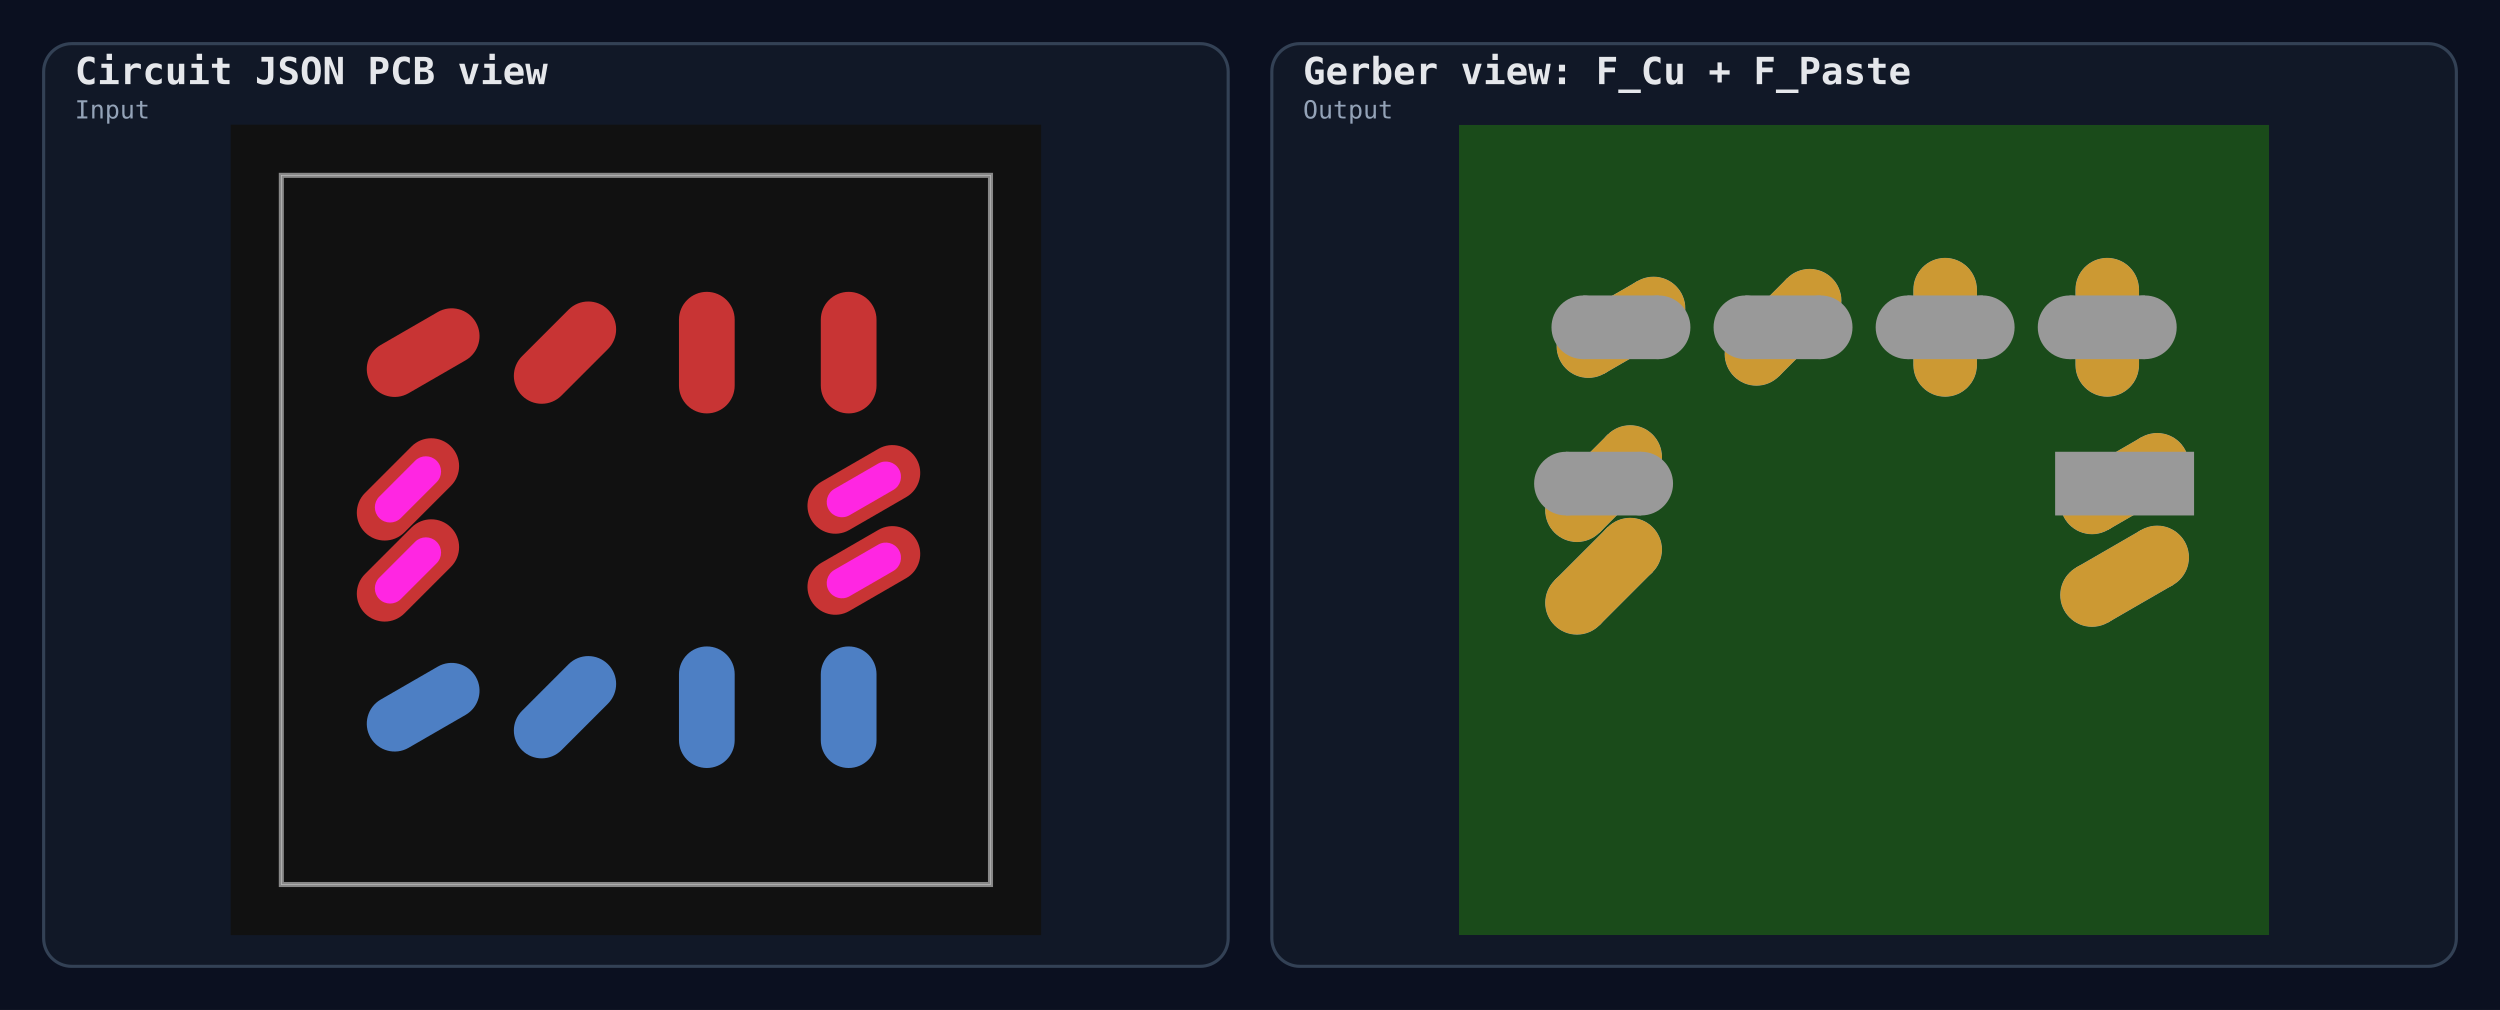
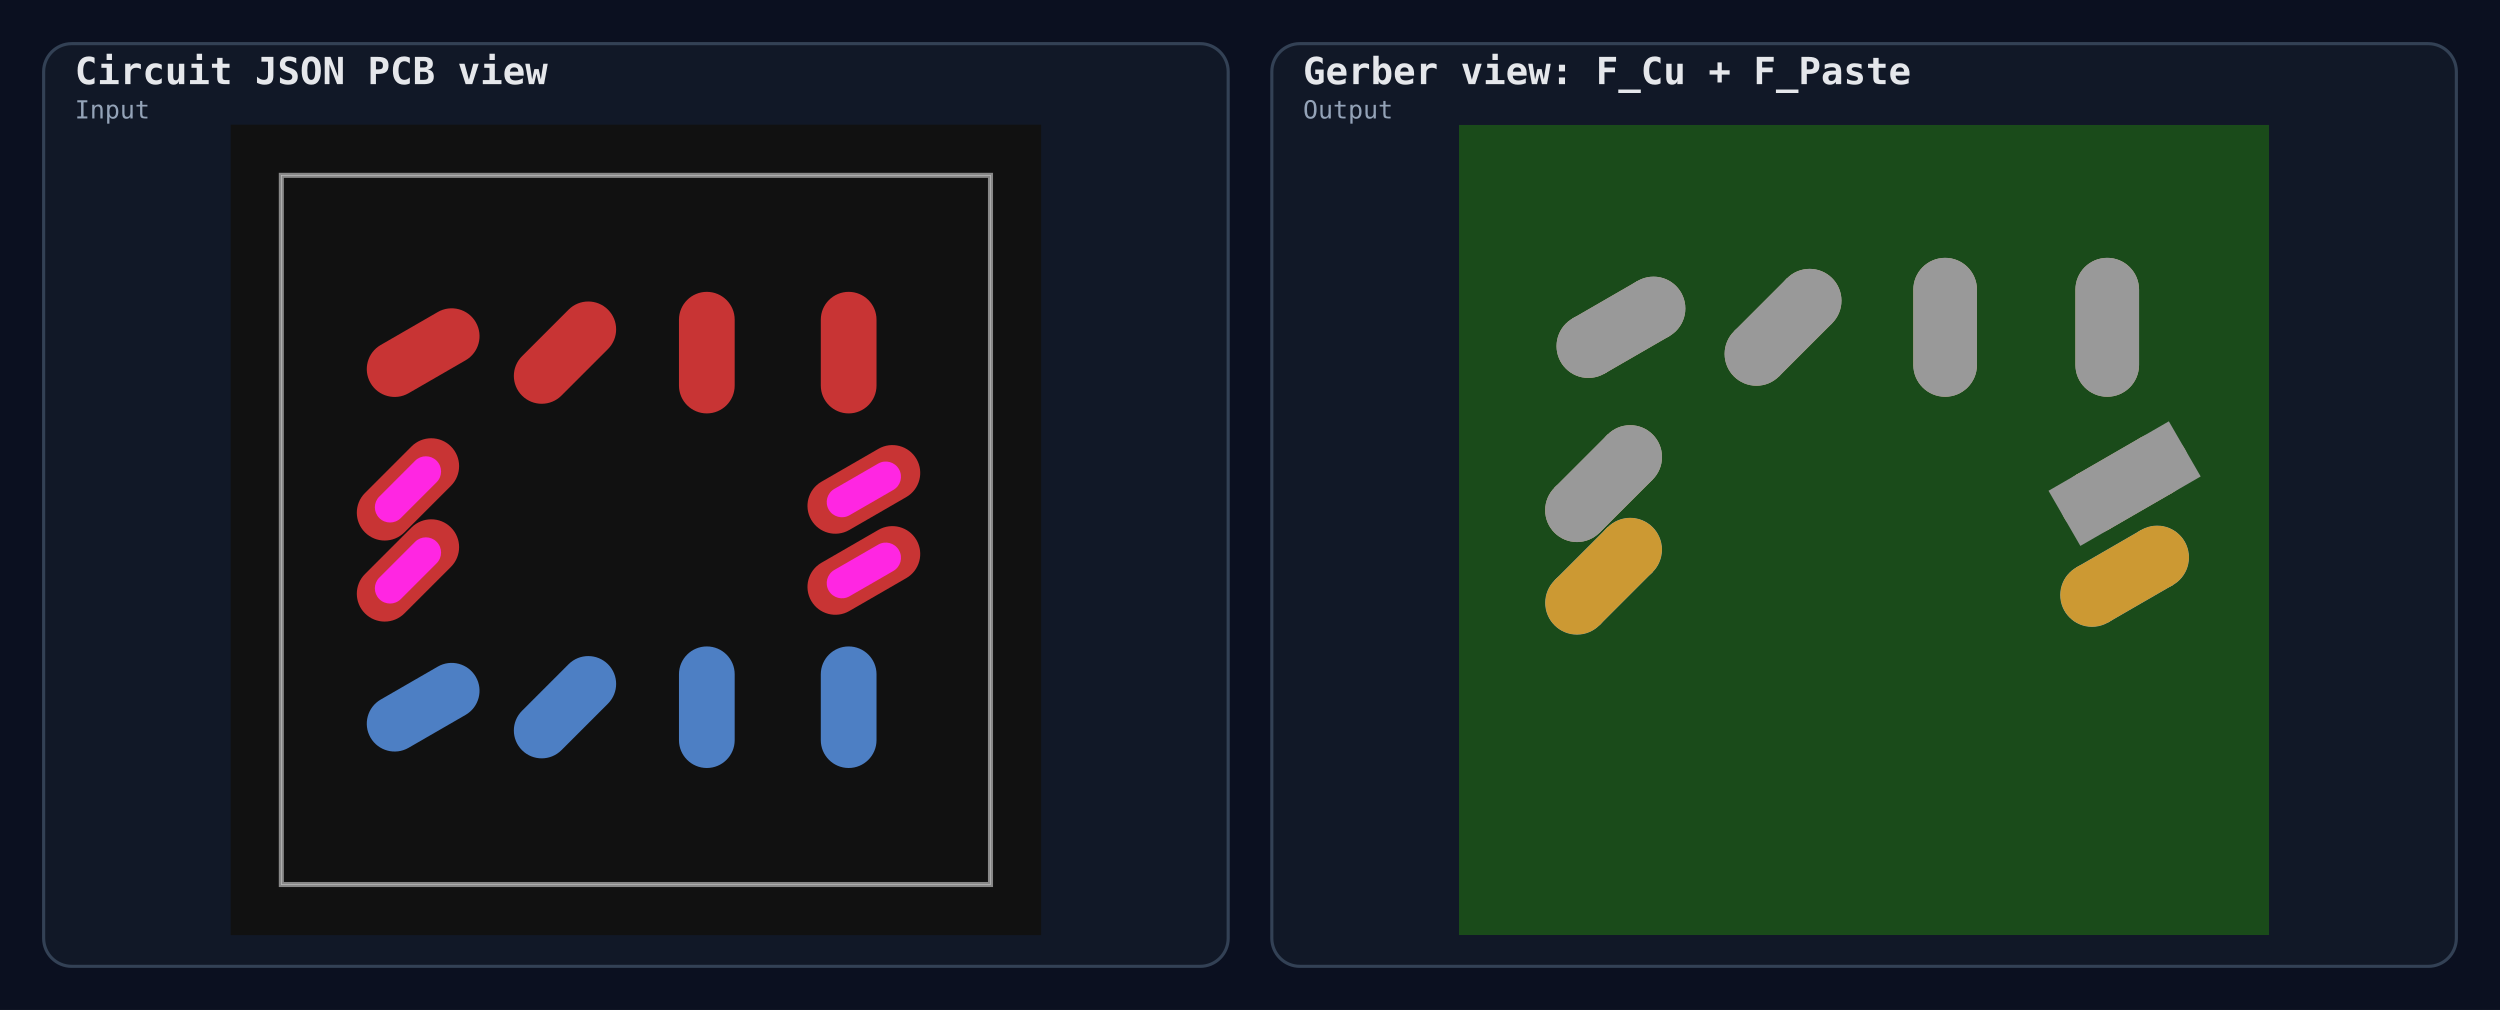
<svg xmlns="http://www.w3.org/2000/svg" xmlns:xlink="http://www.w3.org/1999/xlink" version="1.1" viewBox="0 0 1604 648" width="1604" height="648">
  <defs>
    <style>.snapshot-label { font: 600 24px ui-monospace, SFMono-Regular, Menlo, monospace; fill: #e5e7eb; }.snapshot-subtitle { font: 500 16px ui-monospace, SFMono-Regular, Menlo, monospace; fill: #94a3b8; }</style>
  </defs>
  <rect x="0" y="0" width="1604" height="648" fill="#0b1020" />
  <rect x="28" y="28" width="760" height="592" rx="18" fill="#111827" stroke="#334155" stroke-width="2" />
  <rect x="816" y="28" width="760" height="592" rx="18" fill="#111827" stroke="#334155" stroke-width="2" />
  <text x="48" y="54" class="snapshot-label">Circuit JSON PCB view</text>
  <text x="836" y="54" class="snapshot-label">Gerber view: F_Cu + F_Paste</text>
  <text x="48" y="76" class="snapshot-subtitle">Input</text>
  <text x="836" y="76" class="snapshot-subtitle">Output</text>
  <svg x="48" y="80" width="720" height="520" preserveAspectRatio="xMidYMid meet" viewBox="0 0 800 800">
    <style />
    <rect class="boundary" x="0" y="0" fill="#111111" width="800" height="800" data-type="pcb_background" data-pcb-layer="global" />
    <rect class="pcb-boundary" fill="none" stroke="#fff" stroke-width="0.3" x="50" y="50" width="700" height="700" data-type="pcb_boundary" data-pcb-layer="global" />
    <path class="pcb-board" d="M 50 750 L 750 750 L 750 50 L 50 50 Z" fill="none" stroke="rgba(255, 255, 255, 0.5)" stroke-width="5" data-type="pcb_board" data-pcb-layer="board" />
    <rect class="pcb-pad" fill="rgb(77, 127, 196)" x="-60" y="-27.5" width="120" height="55" rx="27.5" ry="27.5" data-type="pcb_smtpad" data-pcb-layer="bottom" transform="translate(190 575) rotate(-30)" />
    <rect class="pcb-pad" fill="rgb(77, 127, 196)" x="-60" y="-27.5" width="120" height="55" rx="27.5" ry="27.5" data-type="pcb_smtpad" data-pcb-layer="bottom" transform="translate(330 575) rotate(-45)" />
    <rect class="pcb-pad" fill="rgb(77, 127, 196)" x="-60" y="-27.5" width="120" height="55" rx="27.5" ry="27.5" data-type="pcb_smtpad" data-pcb-layer="bottom" transform="translate(470 575) rotate(-90)" />
    <rect class="pcb-pad" fill="rgb(77, 127, 196)" x="-60" y="-27.5" width="120" height="55" rx="27.5" ry="27.5" data-type="pcb_smtpad" data-pcb-layer="bottom" transform="translate(610 575) rotate(-270)" />
    <rect class="pcb-pad" fill="rgb(200, 52, 52)" x="-60" y="-27.5" width="120" height="55" rx="27.5" ry="27.5" data-type="pcb_smtpad" data-pcb-layer="top" transform="translate(190 225) rotate(-30)" />
    <rect class="pcb-pad" fill="rgb(200, 52, 52)" x="-60" y="-27.5" width="120" height="55" rx="27.5" ry="27.5" data-type="pcb_smtpad" data-pcb-layer="top" transform="translate(330 225) rotate(-45)" />
    <rect class="pcb-pad" fill="rgb(200, 52, 52)" x="-60" y="-27.5" width="120" height="55" rx="27.5" ry="27.5" data-type="pcb_smtpad" data-pcb-layer="top" transform="translate(470 225) rotate(-90)" />
    <rect class="pcb-pad" fill="rgb(200, 52, 52)" x="-60" y="-27.5" width="120" height="55" rx="27.5" ry="27.5" data-type="pcb_smtpad" data-pcb-layer="top" transform="translate(610 225) rotate(-270)" />
    <g data-type="pcb_plated_hole" data-pcb-layer="through">
      <path class="pcb-hole-outer" fill="rgb(200, 52, 52)" d="M-32.5,-27.5 h65 a27.5,27.5 0 0 1 0,55 h-65 a27.5,27.5 0 0 1 0,-55 z" transform="translate(175 360) rotate(-45)" data-type="pcb_plated_hole" data-pcb-layer="top" />
      <path class="pcb-hole-inner" fill="#FF26E2" d="M-25,-15 h50 a15,15 0 0 1 0,30 h-50 a15,15 0 0 1 0,-30 z" transform="translate(175 360) rotate(-45)" data-type="pcb_plated_hole_drill" data-pcb-layer="drill" />
    </g>
    <g data-type="pcb_plated_hole" data-pcb-layer="through">
      <path class="pcb-hole-outer" fill="rgb(200, 52, 52)" d="M-32.5,-27.5 h65 a27.5,27.5 0 0 1 0,55 h-65 a27.5,27.5 0 0 1 0,-55 z" transform="translate(625 360) rotate(-30)" data-type="pcb_plated_hole" data-pcb-layer="top" />
      <path class="pcb-hole-inner" fill="#FF26E2" d="M-25,-15 h50 a15,15 0 0 1 0,30 h-50 a15,15 0 0 1 0,-30 z" transform="translate(625 360) rotate(-30)" data-type="pcb_plated_hole_drill" data-pcb-layer="drill" />
    </g>
    <g data-type="pcb_plated_hole" data-pcb-layer="through">
      <path class="pcb-hole-outer" fill="rgb(200, 52, 52)" d="M-32.5,-27.5 h65 a27.5,27.5 0 0 1 0,55 h-65 a27.5,27.5 0 0 1 0,-55 z" transform="translate(175 440) rotate(-45)" data-type="pcb_plated_hole" data-pcb-layer="top" />
      <path class="pcb-hole-inner" fill="#FF26E2" d="M-25,-15 h50 a15,15 0 0 1 0,30 h-50 a15,15 0 0 1 0,-30 z" transform="translate(175 440) rotate(-45)" data-type="pcb_plated_hole_drill" data-pcb-layer="drill" />
    </g>
    <g data-type="pcb_plated_hole" data-pcb-layer="through">
      <path class="pcb-hole-outer" fill="rgb(200, 52, 52)" d="M-32.5,-27.5 h65 a27.5,27.5 0 0 1 0,55 h-65 a27.5,27.5 0 0 1 0,-55 z" transform="translate(625 440) rotate(-30)" data-type="pcb_plated_hole" data-pcb-layer="top" />
      <path class="pcb-hole-inner" fill="#FF26E2" d="M-25,-15 h50 a15,15 0 0 1 0,30 h-50 a15,15 0 0 1 0,-30 z" transform="translate(625 440) rotate(-30)" data-type="pcb_plated_hole_drill" data-pcb-layer="drill" />
    </g>
  </svg>
-   <svg x="836" y="80" width="720" height="520" preserveAspectRatio="xMidYMid meet" viewBox="-7000 -7000 14000 14000" version="1.1" stroke-linecap="round" stroke-linejoin="round" stroke-width="0" fill-rule="evenodd" clip-rule="evenodd" id="yrI-qv7AOjI-_top">
+   <svg x="836" y="80" width="720" height="520" preserveAspectRatio="xMidYMid meet" viewBox="-7000 -7000 14000 14000" version="1.1" stroke-linecap="round" stroke-linejoin="round" stroke-width="0" fill-rule="evenodd" clip-rule="evenodd" id="q-Ed2DDZqbj3_top">
    <defs>
-       <style>.yrI-qv7AOjI-_fr4 {color: #666666;}
- .yrI-qv7AOjI-_cu {color: #cccccc;}
- .yrI-qv7AOjI-_cf {color: #cc9933;}
- .yrI-qv7AOjI-_sm {color: #004200; opacity: 0.749;}
- .yrI-qv7AOjI-_ss {color: #ffffff;}
- .yrI-qv7AOjI-_sp {color: #999999;}
- .yrI-qv7AOjI-_out {color: #000000;}</style>
-       <g id="QCCbbKY2_zih_pad-10">
+       <style>.q-Ed2DDZqbj3_fr4 {color: #666666;}
+ .q-Ed2DDZqbj3_cu {color: #cccccc;}
+ .q-Ed2DDZqbj3_cf {color: #cc9933;}
+ .q-Ed2DDZqbj3_sm {color: #004200; opacity: 0.749;}
+ .q-Ed2DDZqbj3_ss {color: #ffffff;}
+ .q-Ed2DDZqbj3_sp {color: #999999;}
+ .q-Ed2DDZqbj3_out {color: #000000;}</style>
+       <g id="Uyy6FUP_cs3S_pad-10">
        <polygon points="-287.917,-801.314 837.917,-151.314 287.917,801.314 -837.917,151.314" />
        <circle cx="-562.917" cy="-325" r="550" />
        <circle cx="562.917" cy="325" r="550" />
      </g>
-       <g id="QCCbbKY2_zih_pad-12">
+       <g id="Uyy6FUP_cs3S_pad-12">
        <polygon points="-70.71,-848.528 848.528,70.71 70.71,848.528 -848.528,-70.71" />
        <circle cx="-459.619" cy="-459.619" r="550" />
        <circle cx="459.619" cy="459.619" r="550" />
      </g>
-       <rect x="-550" y="-1200" width="1100" height="2400" rx="550" ry="550" id="QCCbbKY2_zih_pad-13" />
-       <g id="QCCbbKY2_zih_pad-14">
+       <rect x="-550" y="-1200" width="1100" height="2400" rx="550" ry="550" id="Uyy6FUP_cs3S_pad-14" />
+       <g id="Uyy6FUP_cs3S_pad-16">
        <polygon points="-70.71,-848.528 848.528,70.71 70.71,848.528 -848.528,-70.71" />
        <circle cx="-459.619" cy="-459.619" r="550" />
        <circle cx="459.619" cy="459.619" r="550" />
      </g>
-       <g id="QCCbbKY2_zih_pad-16">
+       <g id="Uyy6FUP_cs3S_pad-17">
        <polygon points="-287.917,-801.314 837.917,-151.314 287.917,801.314 -837.917,151.314" />
        <circle cx="-562.917" cy="-325" r="550" />
        <circle cx="562.917" cy="325" r="550" />
      </g>
-       <g id="Yq3k7S7TpSV7_pad-11">
-         <rect x="-650" y="-550" width="1300" height="1100" />
-         <circle cx="-650" cy="0" r="550" />
-         <circle cx="650" cy="0" r="550" />
-       </g>
-       <rect x="-1200" y="-550" width="2400" height="1100" id="Yq3k7S7TpSV7_pad-15" />
-       <g id="upLc2rHNHeta_pad-10">
+       <g id="SF6yVoBzLUg8_pad-10">
        <polygon points="-287.917,-801.314 837.917,-151.314 287.917,801.314 -837.917,151.314" />
        <circle cx="-562.917" cy="-325" r="550" />
        <circle cx="562.917" cy="325" r="550" />
      </g>
-       <g id="upLc2rHNHeta_pad-12">
+       <g id="SF6yVoBzLUg8_pad-11">
        <polygon points="-70.71,-848.528 848.528,70.71 70.71,848.528 -848.528,-70.71" />
        <circle cx="-459.619" cy="-459.619" r="550" />
        <circle cx="459.619" cy="459.619" r="550" />
      </g>
-       <rect x="-550" y="-1200" width="1100" height="2400" rx="550" ry="550" id="upLc2rHNHeta_pad-13" />
-       <g id="yrI-qv7AOjI-_top_copper">
-         <use xlink:href="#QCCbbKY2_zih_pad-10" x="-4200" y="3500" />
-         <use xlink:href="#QCCbbKY2_zih_pad-12" x="-1400" y="3500" />
-         <use xlink:href="#QCCbbKY2_zih_pad-13" x="1400" y="3500" />
-         <use xlink:href="#QCCbbKY2_zih_pad-13" x="4200" y="3500" />
-         <use xlink:href="#QCCbbKY2_zih_pad-14" x="-4500" y="800" />
-         <use xlink:href="#QCCbbKY2_zih_pad-16" x="4500" y="800" />
-         <use xlink:href="#QCCbbKY2_zih_pad-14" x="-4500" y="-800" />
-         <use xlink:href="#QCCbbKY2_zih_pad-16" x="4500" y="-800" />
+       <rect x="-550" y="-1200" width="1100" height="2400" rx="550" ry="550" id="SF6yVoBzLUg8_pad-12" />
+       <g id="Le4ZDmaOlaJQ_pad-10">
+         <polygon points="-287.917,-801.314 837.917,-151.314 287.917,801.314 -837.917,151.314" />
+         <circle cx="-562.917" cy="-325" r="550" />
+         <circle cx="562.917" cy="325" r="550" />
      </g>
-       <g id="yrI-qv7AOjI-_top_solderpaste">
-         <use xlink:href="#Yq3k7S7TpSV7_pad-11" x="-4200" y="3500" />
-         <use xlink:href="#Yq3k7S7TpSV7_pad-11" x="-1400" y="3500" />
-         <use xlink:href="#Yq3k7S7TpSV7_pad-11" x="1400" y="3500" />
-         <use xlink:href="#Yq3k7S7TpSV7_pad-11" x="4200" y="3500" />
-         <use xlink:href="#Yq3k7S7TpSV7_pad-11" x="-4500" y="800" />
-         <use xlink:href="#Yq3k7S7TpSV7_pad-15" x="4500" y="800" />
+       <g id="Le4ZDmaOlaJQ_pad-11">
+         <polygon points="-70.71,-848.528 848.528,70.71 70.71,848.528 -848.528,-70.71" />
+         <circle cx="-459.619" cy="-459.619" r="550" />
+         <circle cx="459.619" cy="459.619" r="550" />
      </g>
-       <g id="yrI-qv7AOjI-_top_soldermask">
-         <use xlink:href="#upLc2rHNHeta_pad-10" x="-4200" y="3500" />
-         <use xlink:href="#upLc2rHNHeta_pad-12" x="-1400" y="3500" />
-         <use xlink:href="#upLc2rHNHeta_pad-13" x="1400" y="3500" />
-         <use xlink:href="#upLc2rHNHeta_pad-13" x="4200" y="3500" />
-         <use xlink:href="#upLc2rHNHeta_pad-12" x="-4500" y="800" />
-         <use xlink:href="#upLc2rHNHeta_pad-10" x="4500" y="800" />
-         <use xlink:href="#upLc2rHNHeta_pad-12" x="-4500" y="-800" />
-         <use xlink:href="#upLc2rHNHeta_pad-10" x="4500" y="-800" />
+       <rect x="-550" y="-1200" width="1100" height="2400" rx="550" ry="550" id="Le4ZDmaOlaJQ_pad-12" />
+       <g id="q-Ed2DDZqbj3_top_copper">
+         <use xlink:href="#Uyy6FUP_cs3S_pad-10" x="-4200" y="3500" />
+         <use xlink:href="#Uyy6FUP_cs3S_pad-12" x="-1400" y="3500" />
+         <use xlink:href="#Uyy6FUP_cs3S_pad-14" x="1400" y="3500" />
+         <use xlink:href="#Uyy6FUP_cs3S_pad-14" x="4200" y="3500" />
+         <use xlink:href="#Uyy6FUP_cs3S_pad-16" x="-4500" y="800" />
+         <use xlink:href="#Uyy6FUP_cs3S_pad-17" x="4500" y="800" />
+         <use xlink:href="#Uyy6FUP_cs3S_pad-16" x="-4500" y="-800" />
+         <use xlink:href="#Uyy6FUP_cs3S_pad-17" x="4500" y="-800" />
      </g>
-       <clipPath id="yrI-qv7AOjI-_top_outline">
+       <g id="q-Ed2DDZqbj3_top_solderpaste">
+         <use xlink:href="#SF6yVoBzLUg8_pad-10" x="-4200" y="3500" />
+         <use xlink:href="#SF6yVoBzLUg8_pad-11" x="-1400" y="3500" />
+         <use xlink:href="#SF6yVoBzLUg8_pad-12" x="1400" y="3500" />
+         <use xlink:href="#SF6yVoBzLUg8_pad-12" x="4200" y="3500" />
+         <use xlink:href="#SF6yVoBzLUg8_pad-11" x="-4500" y="800" />
+         <path d="M 3185.77 676.314 5264.23 1876.314 5814.23 923.686 3735.77 -276.314 3185.77 676.314" />
+       </g>
+       <g id="q-Ed2DDZqbj3_top_soldermask">
+         <use xlink:href="#Le4ZDmaOlaJQ_pad-10" x="-4200" y="3500" />
+         <use xlink:href="#Le4ZDmaOlaJQ_pad-11" x="-1400" y="3500" />
+         <use xlink:href="#Le4ZDmaOlaJQ_pad-12" x="1400" y="3500" />
+         <use xlink:href="#Le4ZDmaOlaJQ_pad-12" x="4200" y="3500" />
+         <use xlink:href="#Le4ZDmaOlaJQ_pad-11" x="-4500" y="800" />
+         <use xlink:href="#Le4ZDmaOlaJQ_pad-10" x="4500" y="800" />
+         <use xlink:href="#Le4ZDmaOlaJQ_pad-11" x="-4500" y="-800" />
+         <use xlink:href="#Le4ZDmaOlaJQ_pad-10" x="4500" y="-800" />
+       </g>
+       <clipPath id="q-Ed2DDZqbj3_top_outline">
        <path d="M -7000 -7000 7000 -7000 7000 7000 -7000 7000 -7000 -7000" fill="none" stroke-width="50" />
      </clipPath>
-       <mask id="yrI-qv7AOjI-_top_mech-mask">
+       <mask id="q-Ed2DDZqbj3_top_mech-mask">
        <g fill="#000" stroke="#000">
          <rect x="-7000" y="-7000" width="14000" height="14000" fill="#fff" />
        </g>
      </mask>
-       <mask id="yrI-qv7AOjI-_top_cf-mask">
+       <mask id="q-Ed2DDZqbj3_top_cf-mask">
        <g fill="#fff" stroke="#fff">
-           <use xlink:href="#yrI-qv7AOjI-_top_soldermask" />
+           <use xlink:href="#q-Ed2DDZqbj3_top_soldermask" />
        </g>
      </mask>
-       <mask id="yrI-qv7AOjI-_top_sm-mask">
+       <mask id="q-Ed2DDZqbj3_top_sm-mask">
        <g fill="#000" stroke="#000">
          <rect x="-7000" y="-7000" width="14000" height="14000" fill="#fff" />
-           <use xlink:href="#yrI-qv7AOjI-_top_soldermask" />
+           <use xlink:href="#q-Ed2DDZqbj3_top_soldermask" />
        </g>
      </mask>
    </defs>
    <g transform="translate(0,0) scale(1,-1)">
-       <g mask="url(#yrI-qv7AOjI-_top_mech-mask)" clip-path="url(#yrI-qv7AOjI-_top_outline)">
-         <rect x="-7000" y="-7000" width="14000" height="14000" fill="currentColor" class="yrI-qv7AOjI-_fr4" />
-         <use xlink:href="#yrI-qv7AOjI-_top_copper" fill="currentColor" stroke="currentColor" class="yrI-qv7AOjI-_cu" />
-         <use xlink:href="#yrI-qv7AOjI-_top_copper" fill="currentColor" stroke="currentColor" class="yrI-qv7AOjI-_cf" mask="url(#yrI-qv7AOjI-_top_cf-mask)" />
-         <g mask="url(#yrI-qv7AOjI-_top_sm-mask)">
-           <rect x="-7000" y="-7000" width="14000" height="14000" fill="currentColor" class="yrI-qv7AOjI-_sm" />
+       <g mask="url(#q-Ed2DDZqbj3_top_mech-mask)" clip-path="url(#q-Ed2DDZqbj3_top_outline)">
+         <rect x="-7000" y="-7000" width="14000" height="14000" fill="currentColor" class="q-Ed2DDZqbj3_fr4" />
+         <use xlink:href="#q-Ed2DDZqbj3_top_copper" fill="currentColor" stroke="currentColor" class="q-Ed2DDZqbj3_cu" />
+         <use xlink:href="#q-Ed2DDZqbj3_top_copper" fill="currentColor" stroke="currentColor" class="q-Ed2DDZqbj3_cf" mask="url(#q-Ed2DDZqbj3_top_cf-mask)" />
+         <g mask="url(#q-Ed2DDZqbj3_top_sm-mask)">
+           <rect x="-7000" y="-7000" width="14000" height="14000" fill="currentColor" class="q-Ed2DDZqbj3_sm" />
        </g>
-         <use xlink:href="#yrI-qv7AOjI-_top_solderpaste" fill="currentColor" stroke="currentColor" class="yrI-qv7AOjI-_sp" />
+         <use xlink:href="#q-Ed2DDZqbj3_top_solderpaste" fill="currentColor" stroke="currentColor" class="q-Ed2DDZqbj3_sp" />
      </g>
    </g>
  </svg>
</svg>
